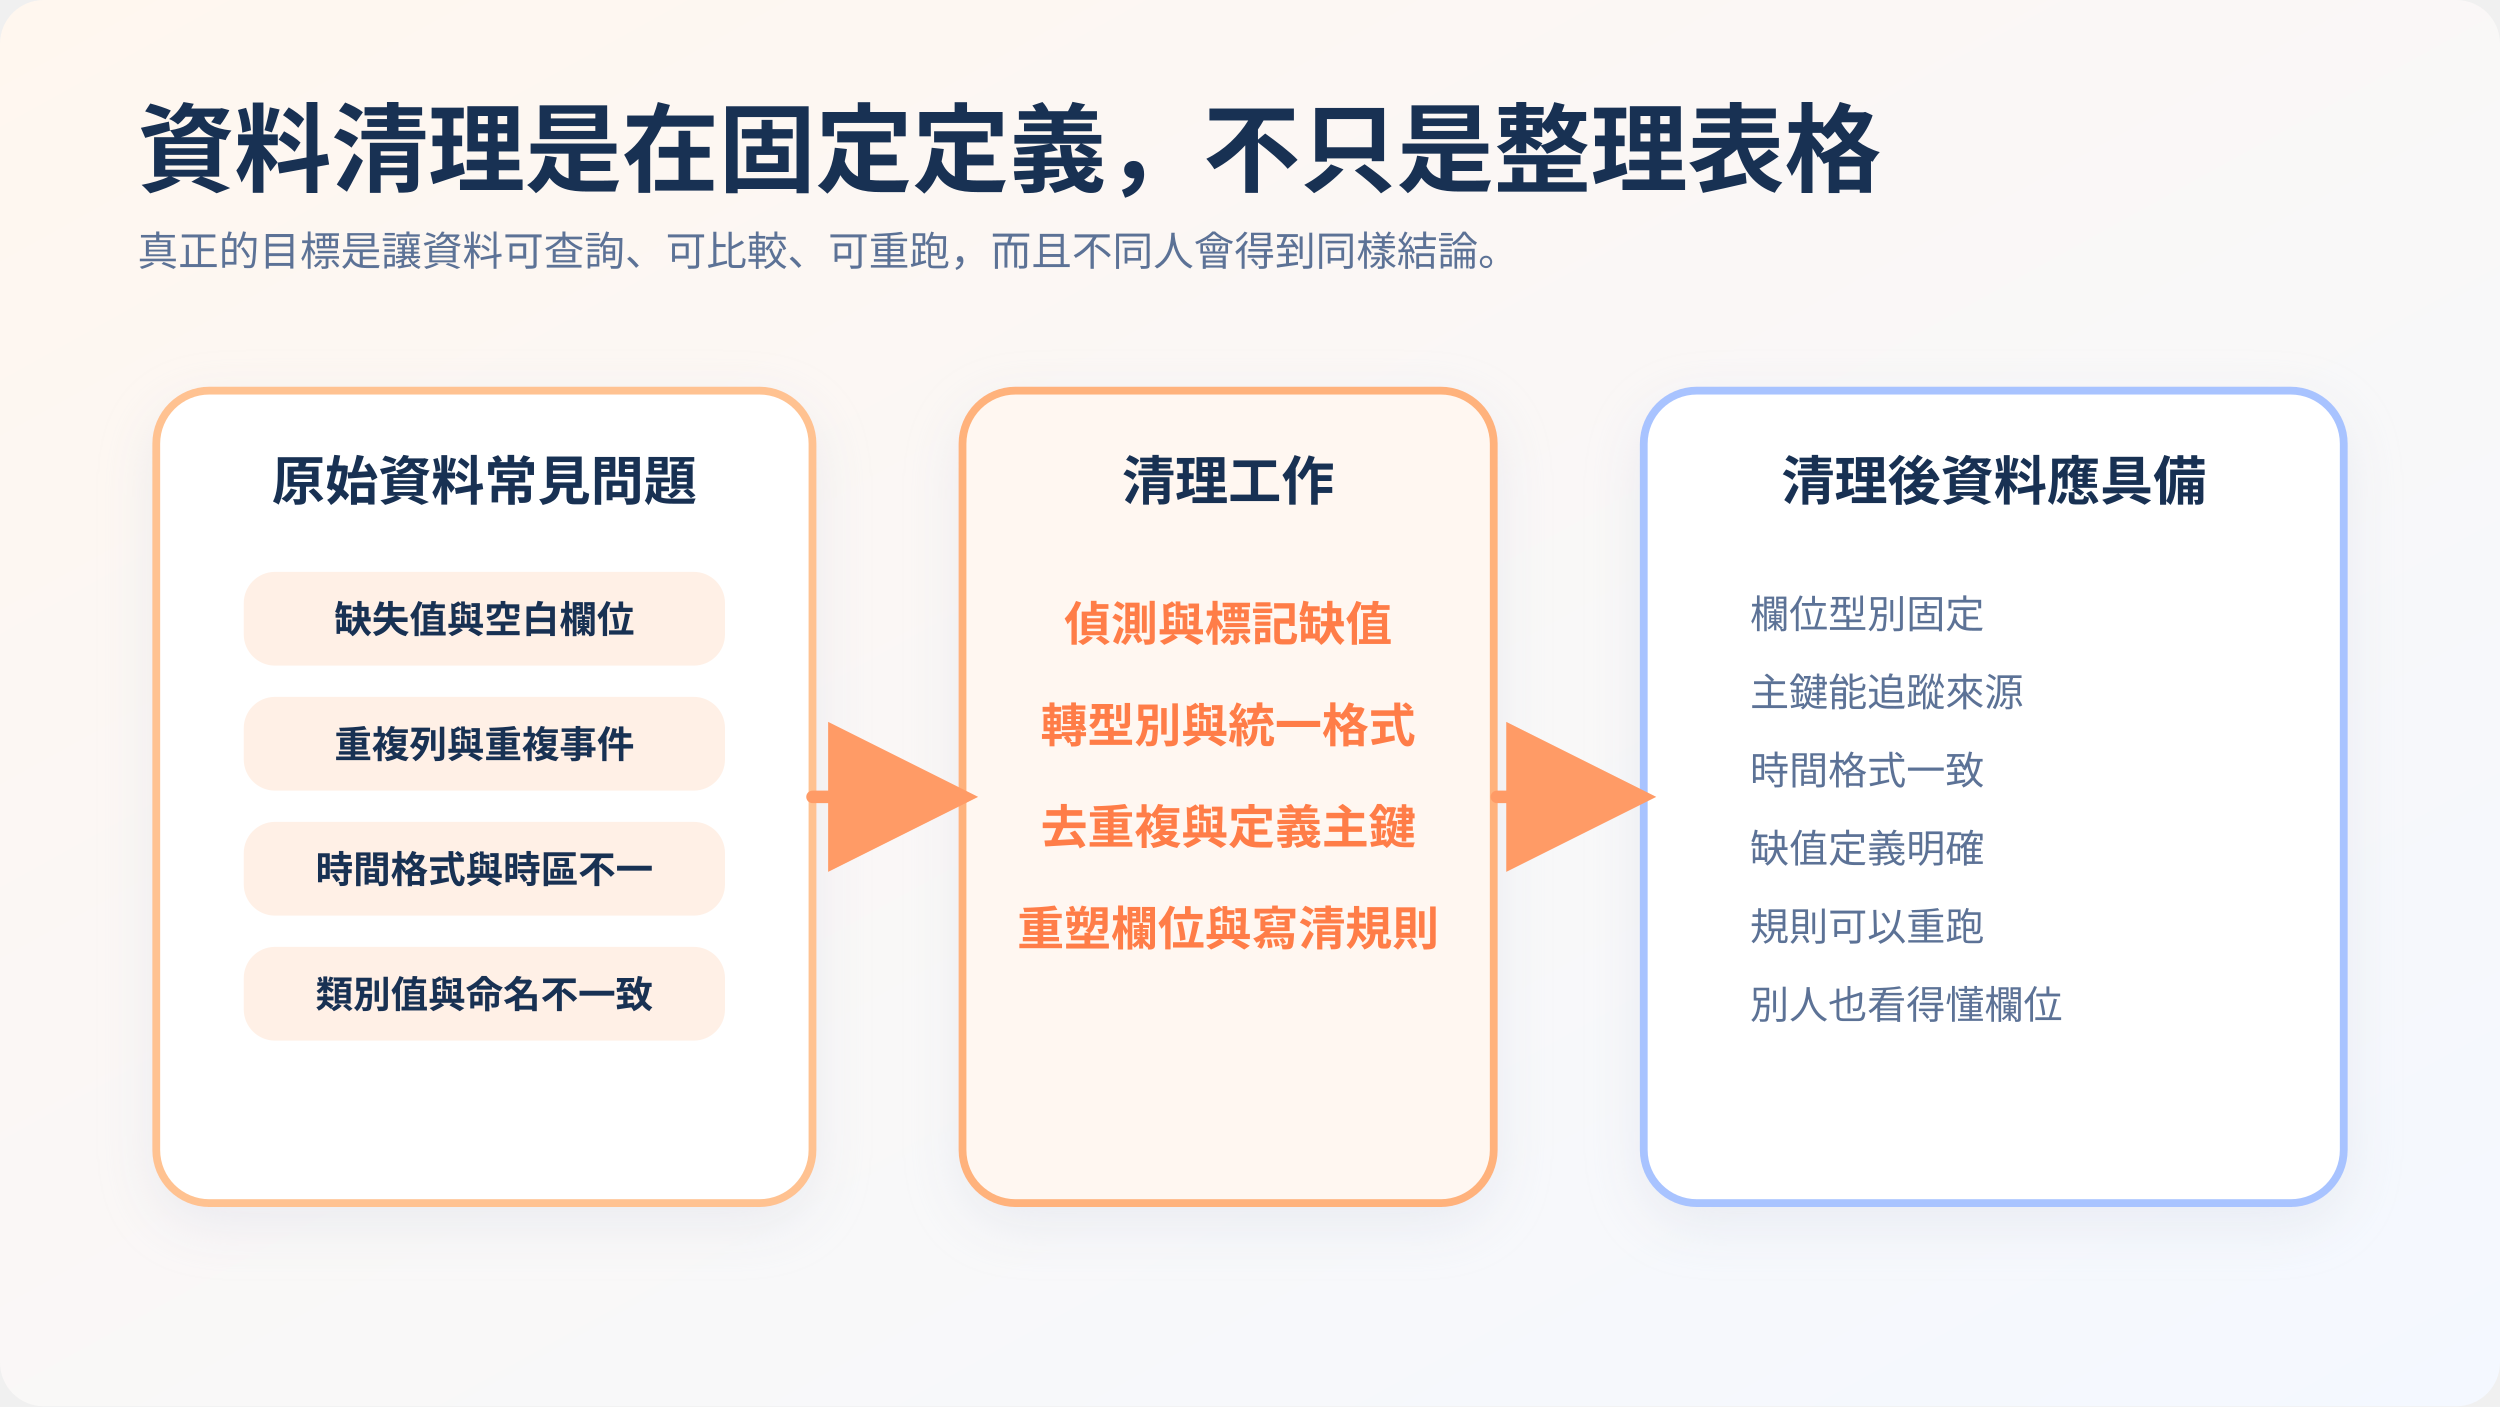
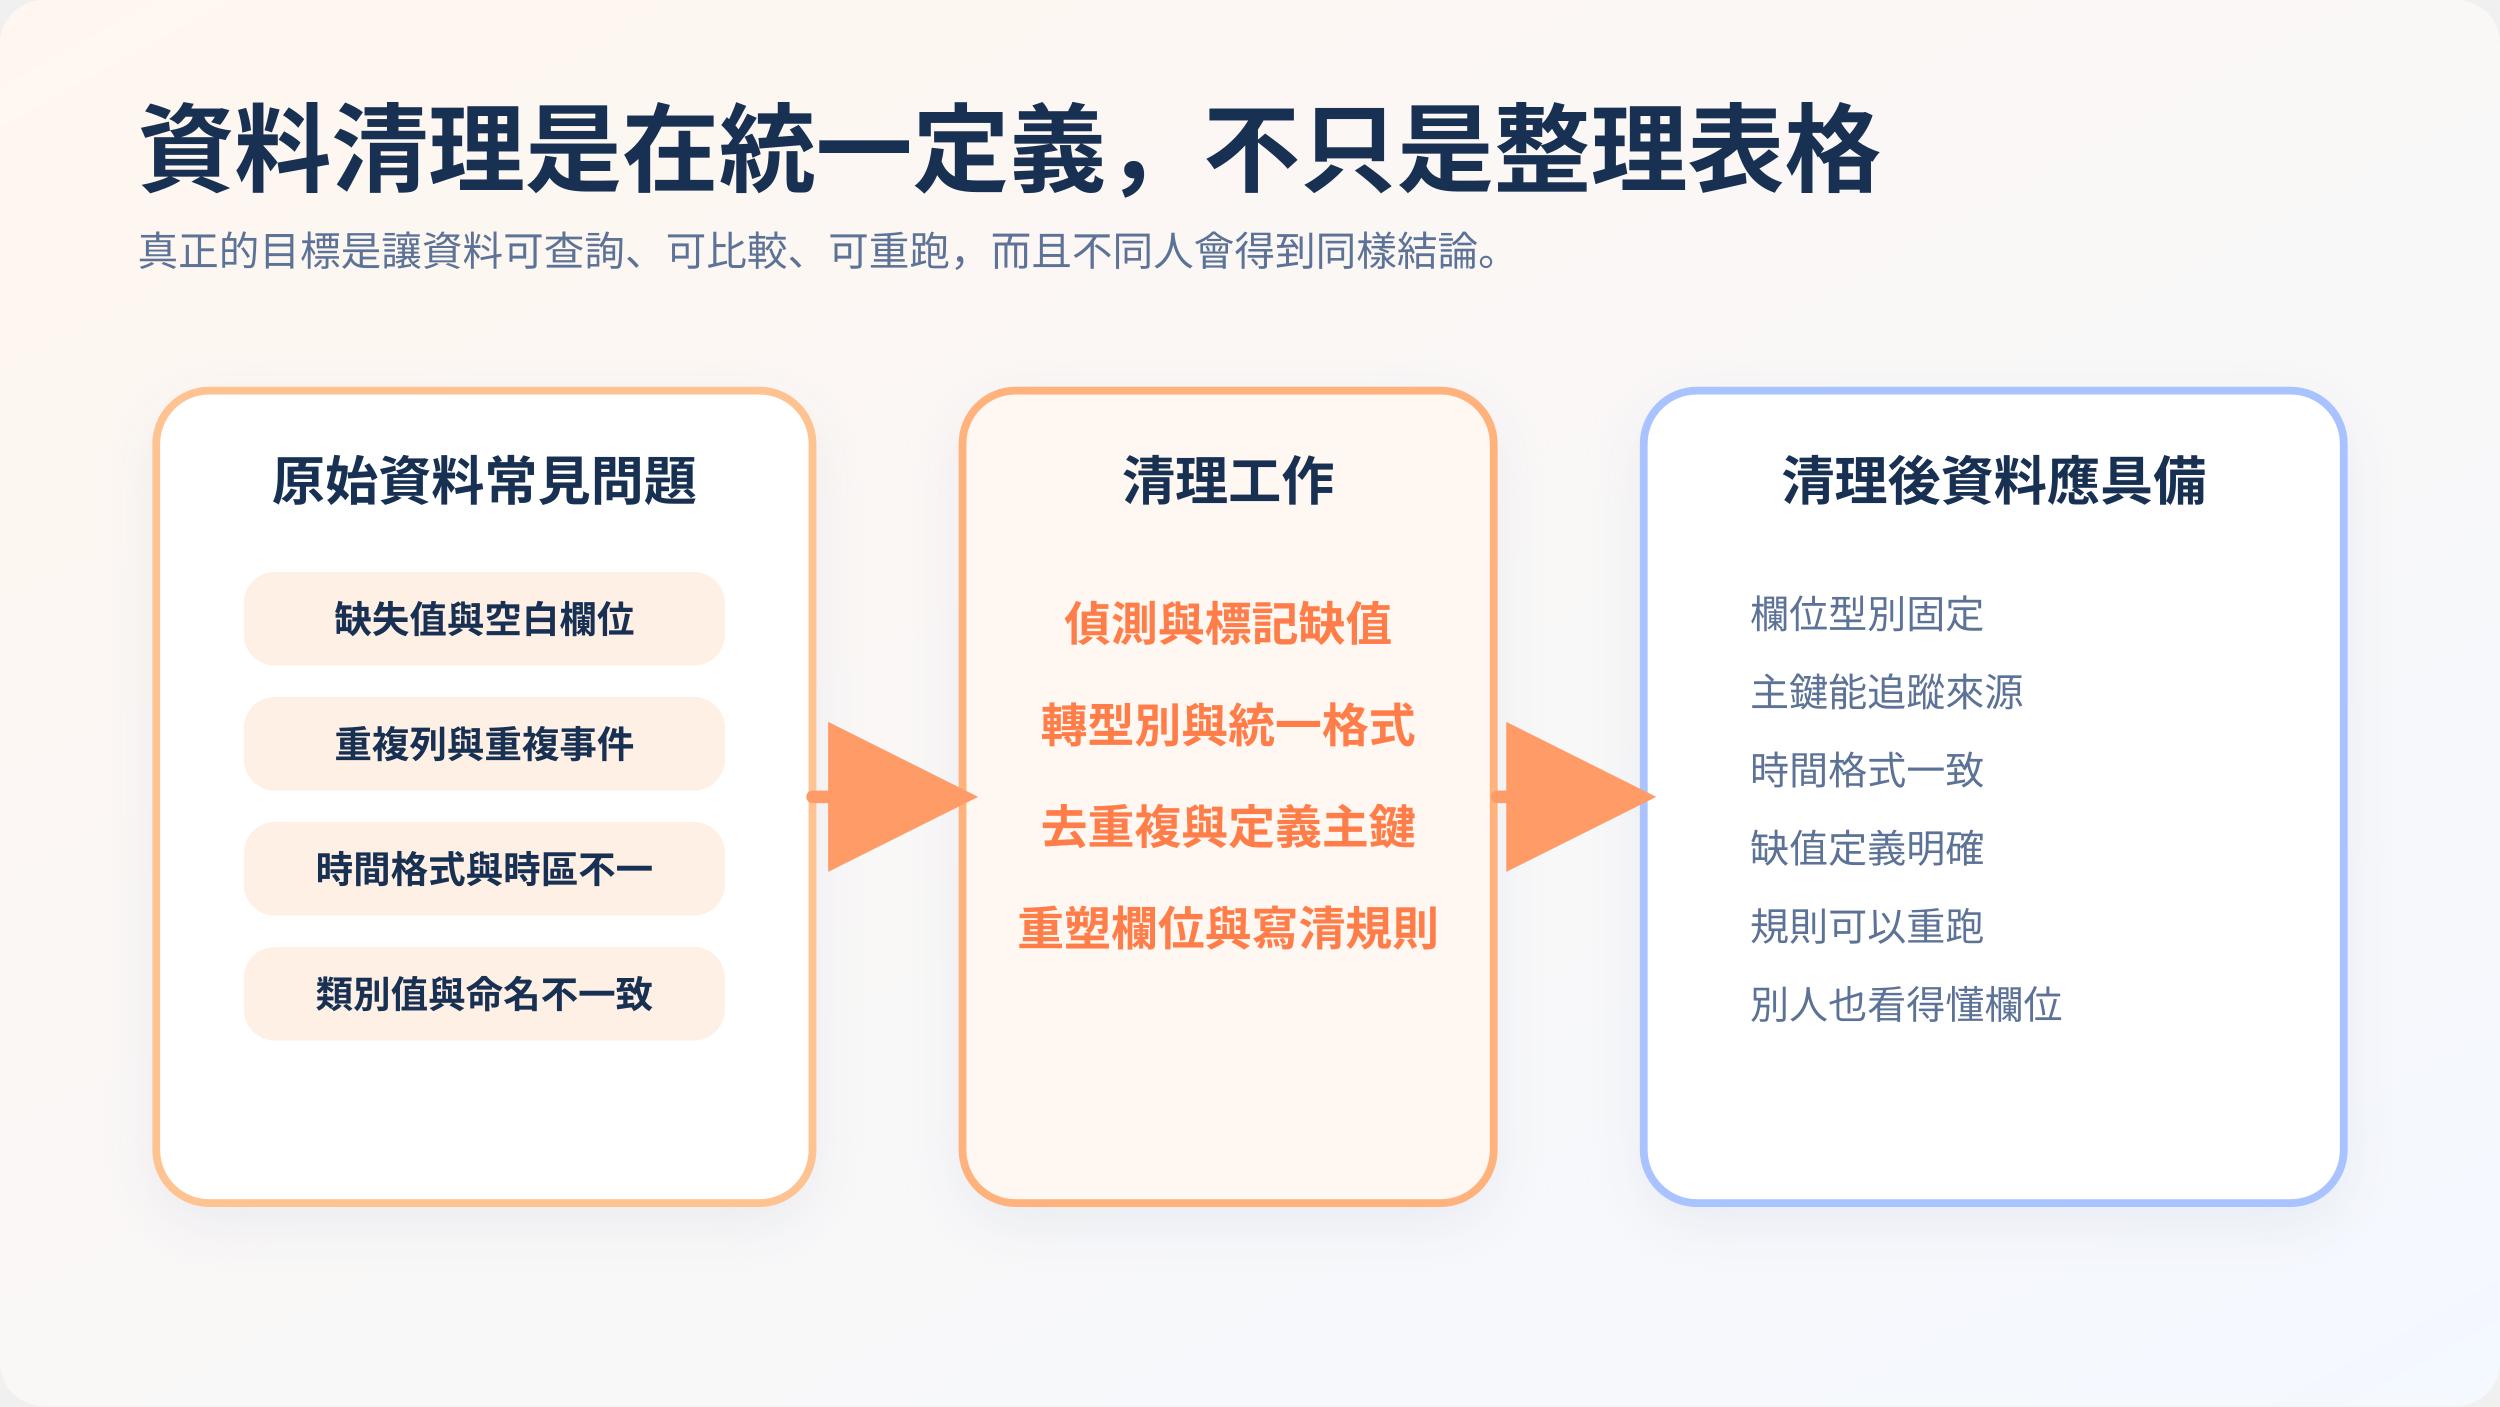
<svg xmlns="http://www.w3.org/2000/svg" width="1600" height="900" viewBox="0 0 1600 900" role="img" aria-labelledby="title desc">
  <defs>
    <linearGradient id="bg" x1="0" y1="0" x2="1" y2="1">
      <stop offset="0%" stop-color="#fff7ef" />
      <stop offset="100%" stop-color="#f4f8ff" />
    </linearGradient>
    <filter id="shadow" x="-20%" y="-20%" width="140%" height="140%">
      <feDropShadow dx="0" dy="12" stdDeviation="18" flood-color="#d9dde8" flood-opacity="0.45" />
    </filter>
    <style>
      .title { font: 700 62px "Noto Sans TC","Microsoft JhengHei",sans-serif; fill: #183153; }
      .subtitle { font: 400 26px "Noto Sans TC","Microsoft JhengHei",sans-serif; fill: #5c7296; }
      .panel-title { font: 700 34px "Noto Sans TC","Microsoft JhengHei",sans-serif; fill: #183153; text-anchor: middle; }
      .chip { font: 700 24px "Noto Sans TC","Microsoft JhengHei",sans-serif; fill: #183153; text-anchor: middle; }
      .mid { font: 700 30px "Noto Sans TC","Microsoft JhengHei",sans-serif; fill: #ff7d48; text-anchor: middle; }
      .right-line { font: 400 25px "Noto Sans TC","Microsoft JhengHei",sans-serif; fill: #5c7296; }
    </style>
    <marker id="arrow" markerWidth="12" markerHeight="12" refX="10" refY="6" orient="auto">
      <path d="M0,0 L12,6 L0,12 z" fill="#ff9b66" />
    </marker>
  </defs>
  <rect width="1600" height="900" rx="28" fill="url(#bg)" />
-   <text x="88" y="118" class="title">資料清理是在固定定義，不只是整理表格</text>
+   <text x="88" y="118" class="title">資料清理是在統一定義，不只是整理表格</text>
  <text x="88" y="170" class="subtitle">真正的目標是讓資料可查詢、可比較、可重跑，而且不同人會得到同樣結論。</text>
  <g filter="url(#shadow)">
    <rect x="100" y="250" width="420" height="520" rx="34" fill="#ffffff" stroke="#ffc291" stroke-width="5" />
    <rect x="616" y="250" width="340" height="520" rx="34" fill="#fff7f1" stroke="#ffb27b" stroke-width="5" />
    <rect x="1052" y="250" width="448" height="520" rx="34" fill="#ffffff" stroke="#a8c3ff" stroke-width="5" />
  </g>
  <text x="310" y="320" class="panel-title">原始資料常見問題</text>
  <rect x="156" y="366" width="308" height="60" rx="20" fill="#fff0e6" />
  <rect x="156" y="446" width="308" height="60" rx="20" fill="#fff0e6" />
  <rect x="156" y="526" width="308" height="60" rx="20" fill="#fff0e6" />
  <rect x="156" y="606" width="308" height="60" rx="20" fill="#fff0e6" />
  <text x="310" y="405" class="chip">缺失值與空白欄位</text>
  <text x="310" y="485" class="chip">重複列與重複事件</text>
  <text x="310" y="565" class="chip">時間格式與時區不一</text>
  <text x="310" y="645" class="chip">類別值與命名不一致</text>
  <text x="786" y="320" class="panel-title">清理工作</text>
  <text x="786" y="410" class="mid">偵測與標記缺值</text>
  <text x="786" y="475" class="mid">轉型別與統一格式</text>
  <text x="786" y="540" class="mid">去重複與定義主鍵</text>
  <text x="786" y="605" class="mid">重塑欄位與寫清規則</text>
  <line x1="520" y1="510" x2="610" y2="510" stroke="#ff9b66" stroke-width="8" stroke-linecap="round" marker-end="url(#arrow)" />
  <line x1="958" y1="510" x2="1044" y2="510" stroke="#ff9b66" stroke-width="8" stroke-linecap="round" marker-end="url(#arrow)" />
  <text x="1276" y="320" class="panel-title">清理後資料應具備</text>
  <text x="1120" y="402" class="right-line">欄位型別固定</text>
  <text x="1120" y="452" class="right-line">主鍵能追蹤來源</text>
  <text x="1120" y="502" class="right-line">時間格式一致</text>
  <text x="1120" y="552" class="right-line">缺值定義明確</text>
  <text x="1120" y="602" class="right-line">規則可以重跑</text>
  <text x="1120" y="652" class="right-line">別人也看得懂欄位</text>
</svg>
